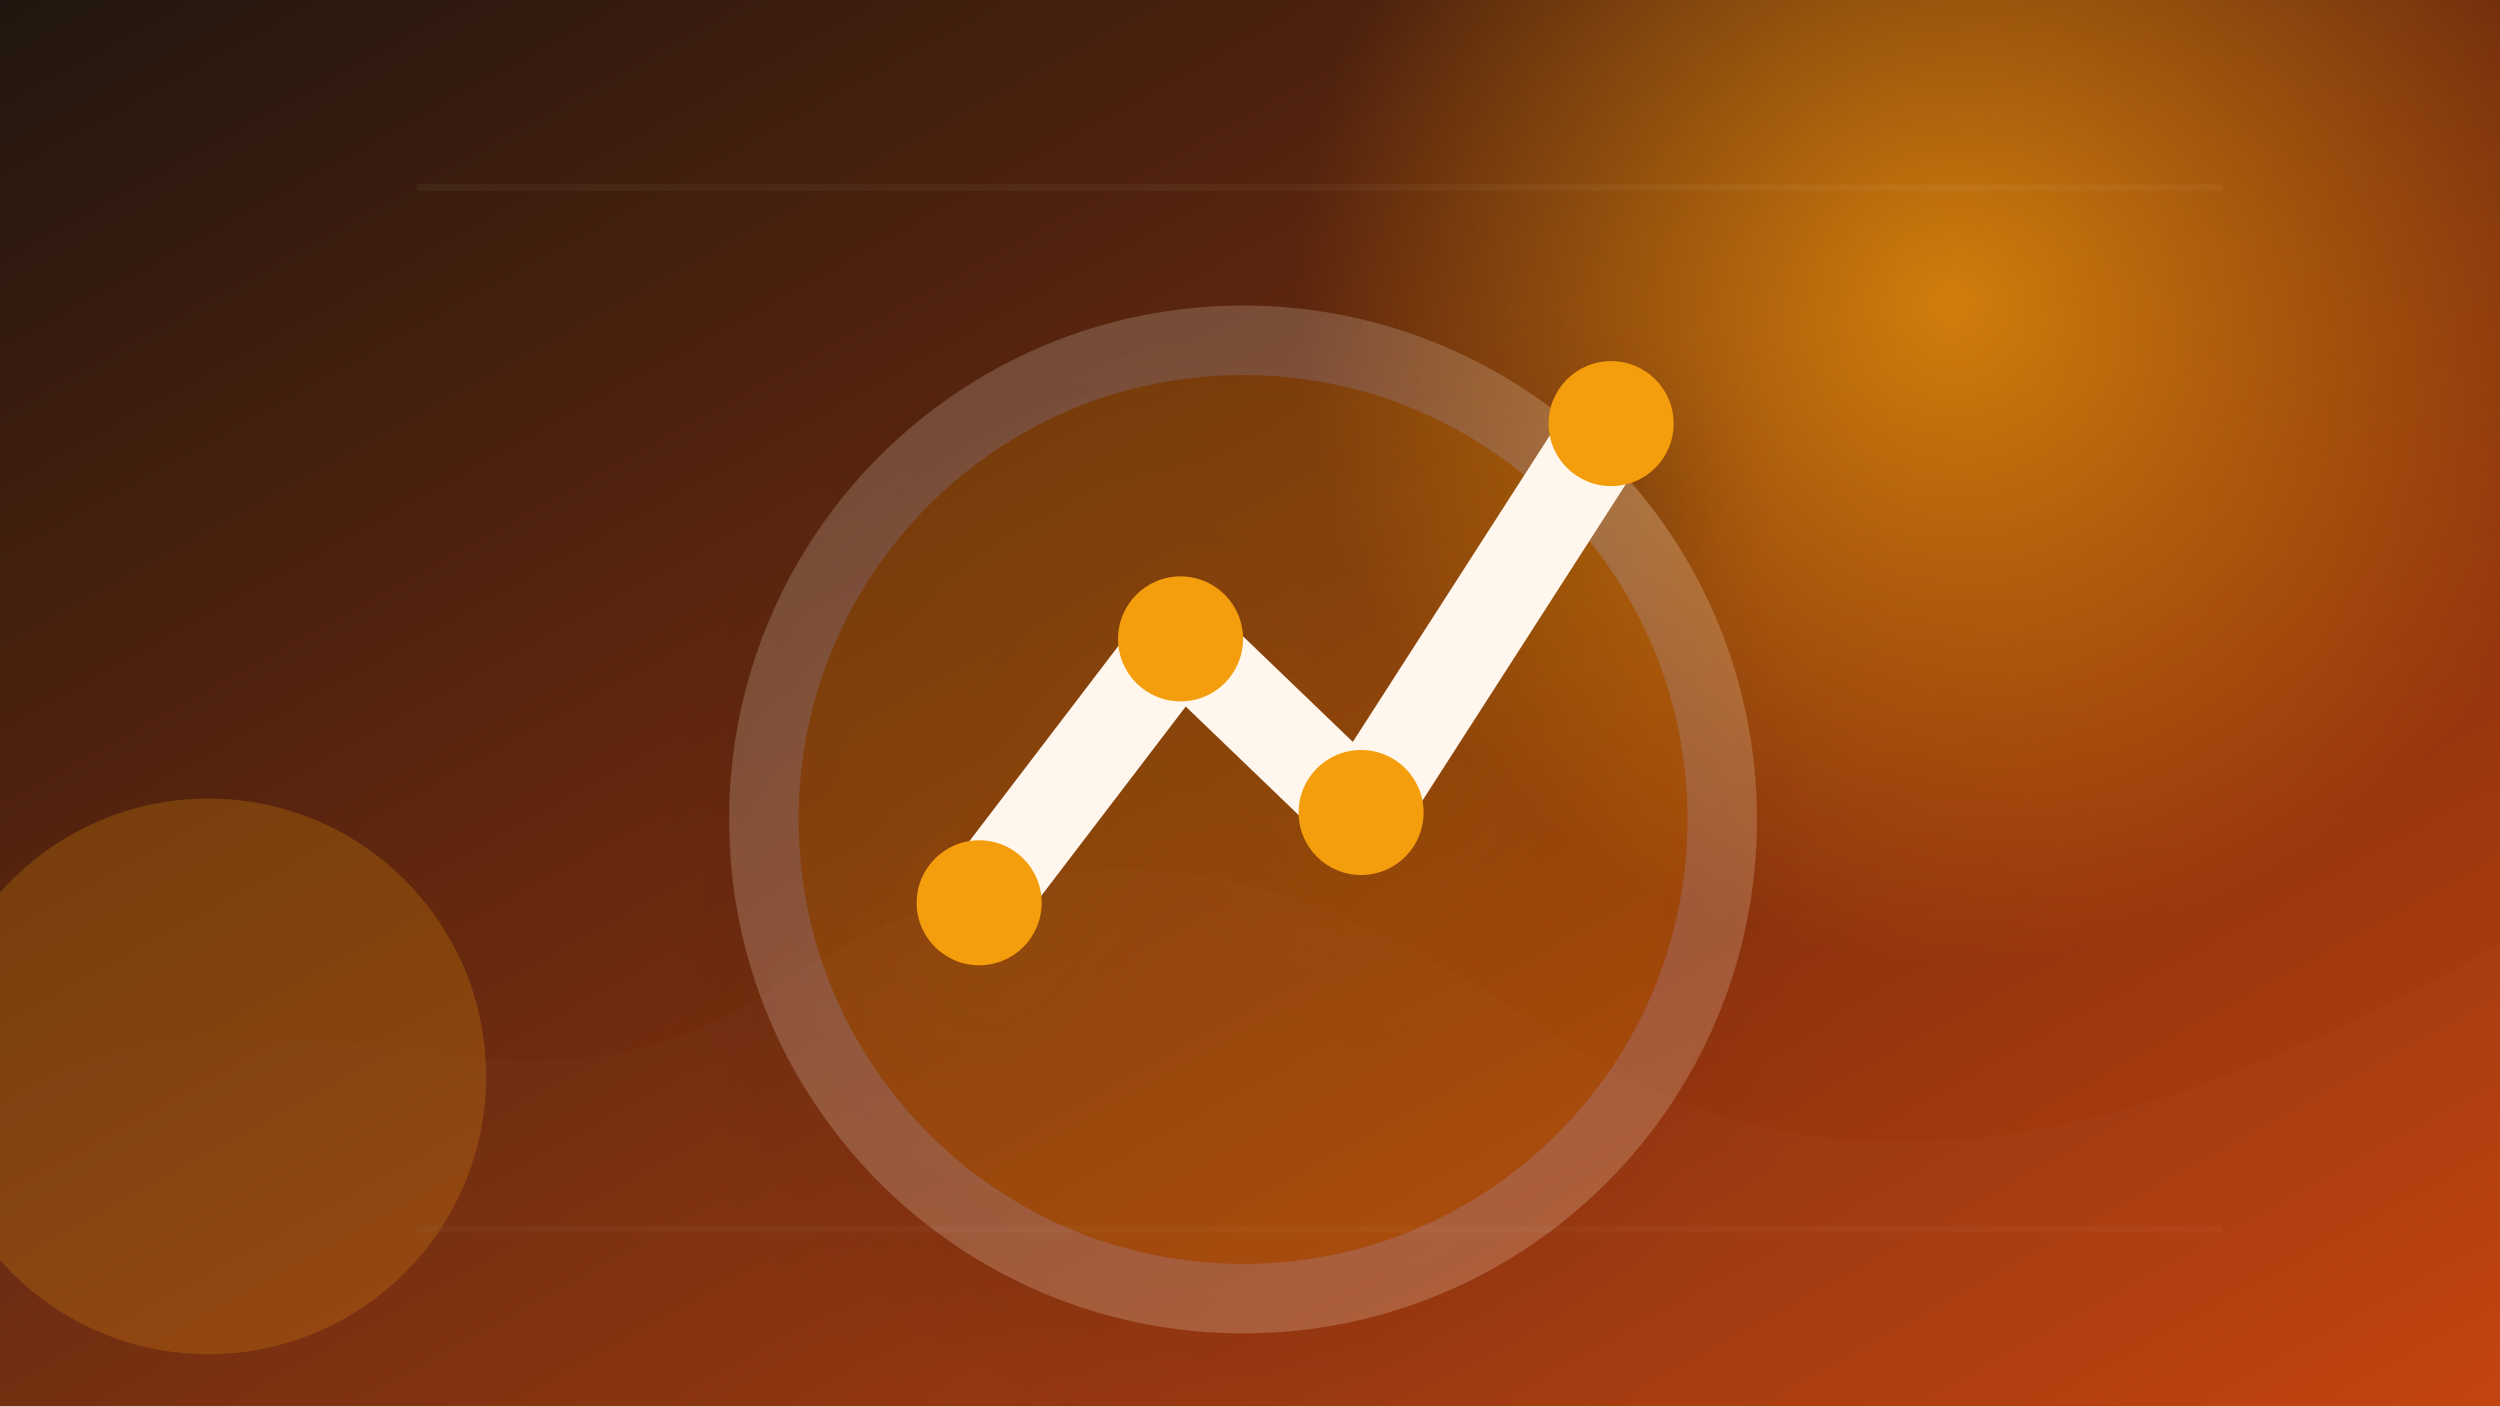
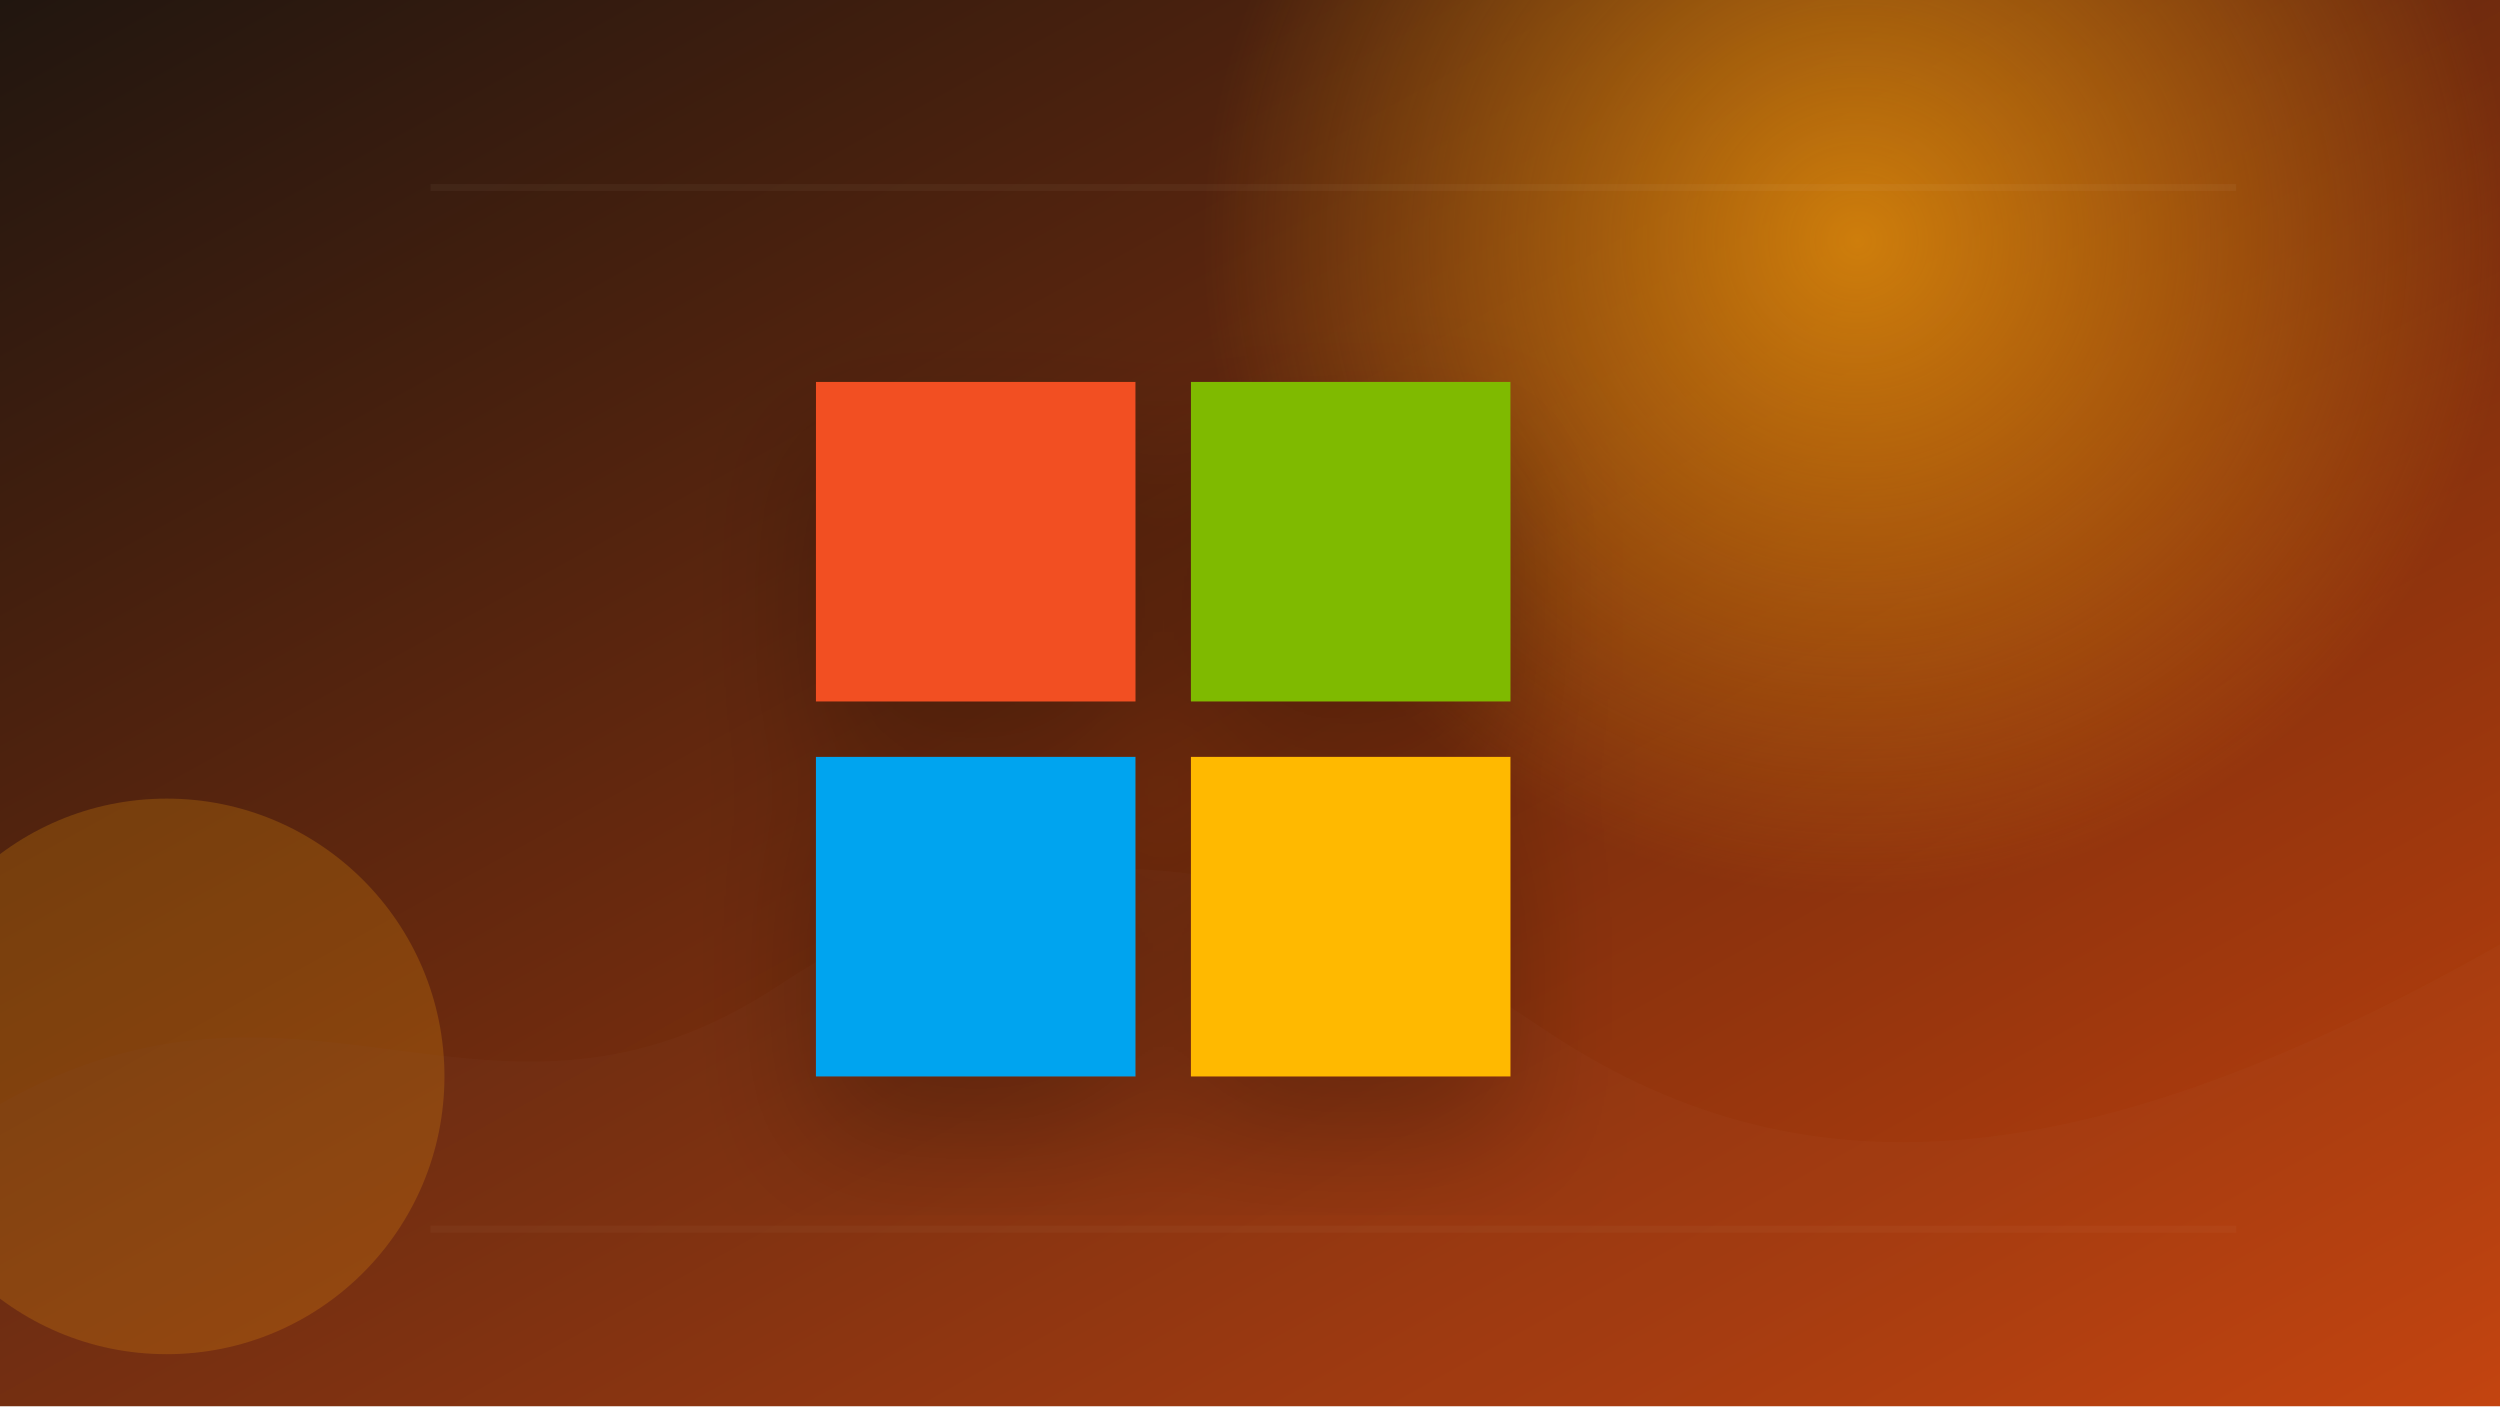
<svg xmlns="http://www.w3.org/2000/svg" width="720" height="405" viewBox="0 0 720 405">
  <defs>
    <linearGradient id="bg" x1="0" x2="1" y1="0" y2="1">
      <stop offset="0" stop-color="#21160f" />
      <stop offset="1" stop-color="#c2410c" />
    </linearGradient>
    <radialGradient id="glow" cx="50%" cy="50%" r="50%">
      <stop offset="0" stop-color="#f59e0b" stop-opacity=".72" />
      <stop offset="1" stop-color="#f59e0b" stop-opacity="0" />
    </radialGradient>
    <filter id="shadow" x="-20%" y="-20%" width="140%" height="140%">
      <feDropShadow dx="0" dy="18" stdDeviation="18" flood-color="#000000" flood-opacity=".24" />
    </filter>
  </defs>
  <rect width="720" height="405" fill="url(#bg)" />
-   <circle cx="562" cy="87" r="190" fill="url(#glow)" />
+   <circle cx="535" cy="69" r="190" fill="url(#glow)" />
  <g opacity=".22">
-     <circle cx="60" cy="310" r="80" fill="#f59e0b" />
+     <circle cx="48" cy="310" r="80" fill="#f59e0b" />
    <path d="M0 318C88 268 142 338 224 284s146-38 220 12 156 44 276-24v133H0z" fill="#fff7ed" opacity=".08" />
-     <path d="M120 54h520" stroke="#fff7ed" stroke-width="2" opacity=".18" />
-     <path d="M120 354h520" stroke="#fff7ed" stroke-width="2" opacity=".14" />
+     <path d="M124 54h520" stroke="#fff7ed" stroke-width="2" opacity=".18" />
+     <path d="M124 354h520" stroke="#fff7ed" stroke-width="2" opacity=".14" />
  </g>
  <g filter="url(#shadow)">
-     <g transform="translate(198 76)">
-       <circle cx="160" cy="160" r="138" fill="#f59e0b" opacity=".18" stroke="#fff7ed" stroke-width="20" />
-       <path d="M84 184l58-76 52 50 72-112" fill="none" stroke="#fff7ed" stroke-width="26" stroke-linecap="round" stroke-linejoin="round" />
-       <circle cx="84" cy="184" r="18" fill="#f59e0b" />
-       <circle cx="142" cy="108" r="18" fill="#f59e0b" />
-       <circle cx="194" cy="158" r="18" fill="#f59e0b" />
-       <circle cx="266" cy="46" r="18" fill="#f59e0b" />
+     <g transform="translate(235 110)">
+       <rect x="0" y="0" width="92" height="92" fill="#f25022" />
+       <rect x="108" y="0" width="92" height="92" fill="#7fba00" />
+       <rect x="0" y="108" width="92" height="92" fill="#00a4ef" />
+       <rect x="108" y="108" width="92" height="92" fill="#ffb900" />
    </g>
  </g>
</svg>
